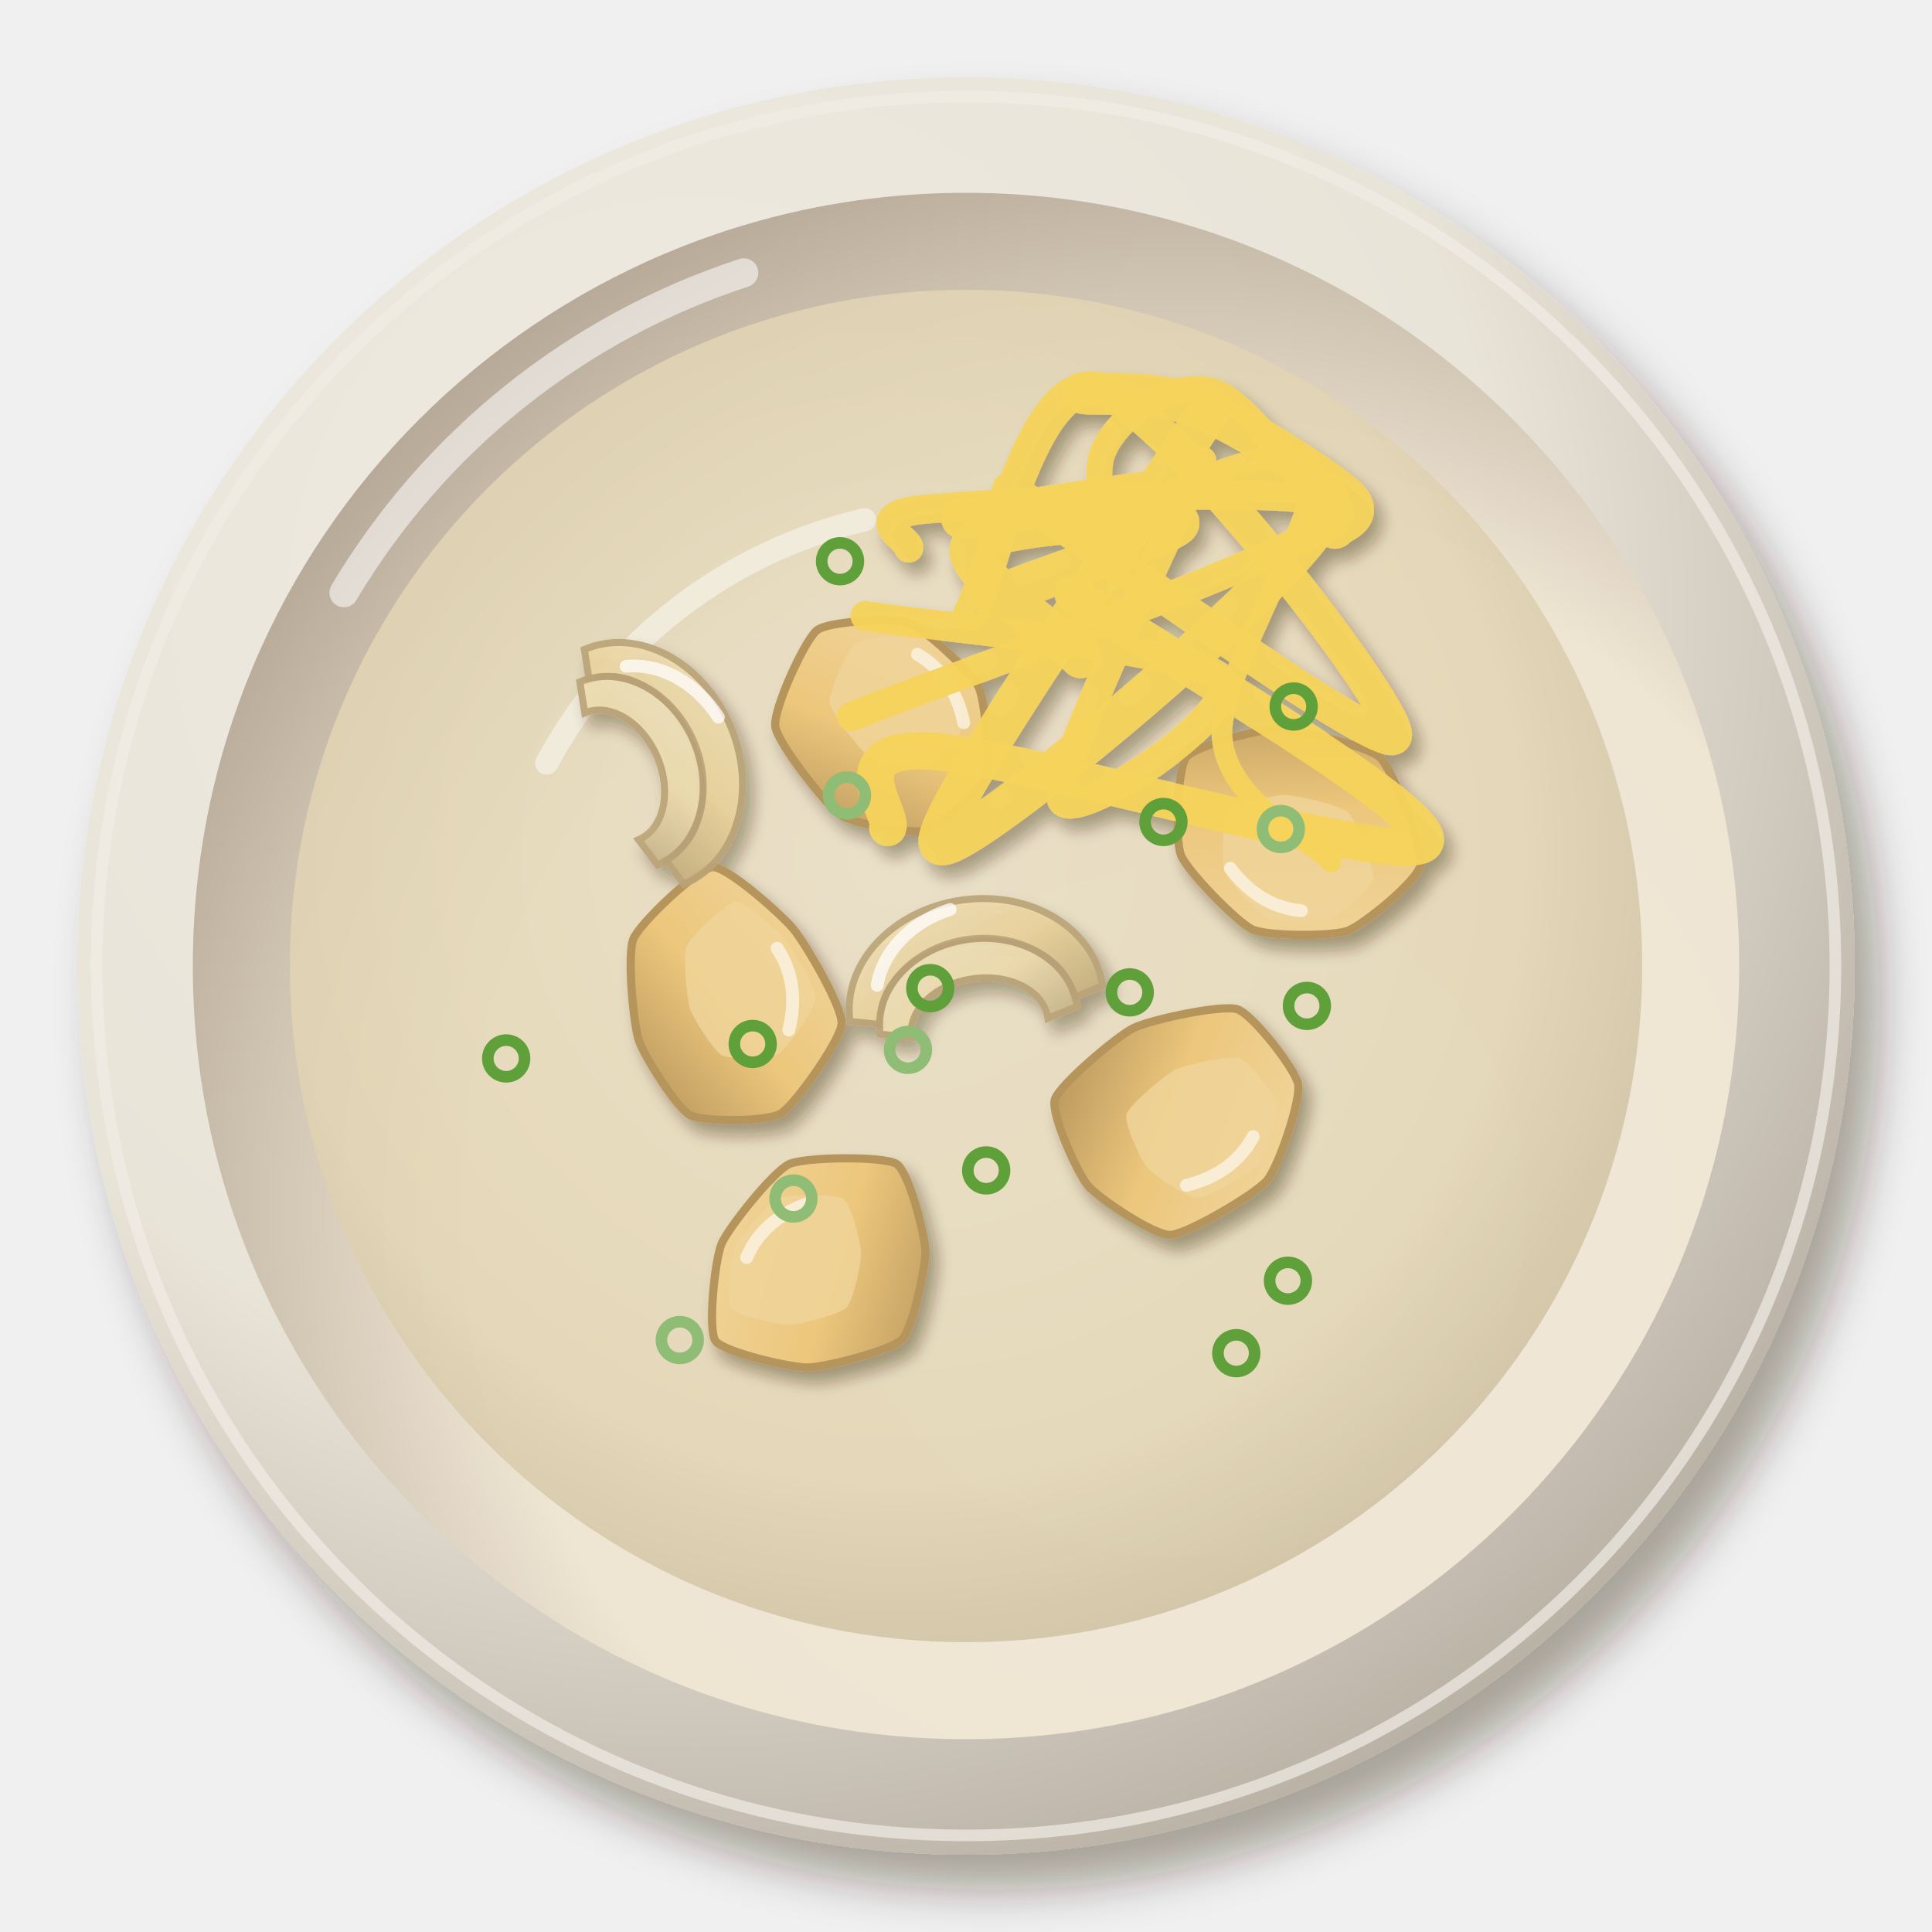
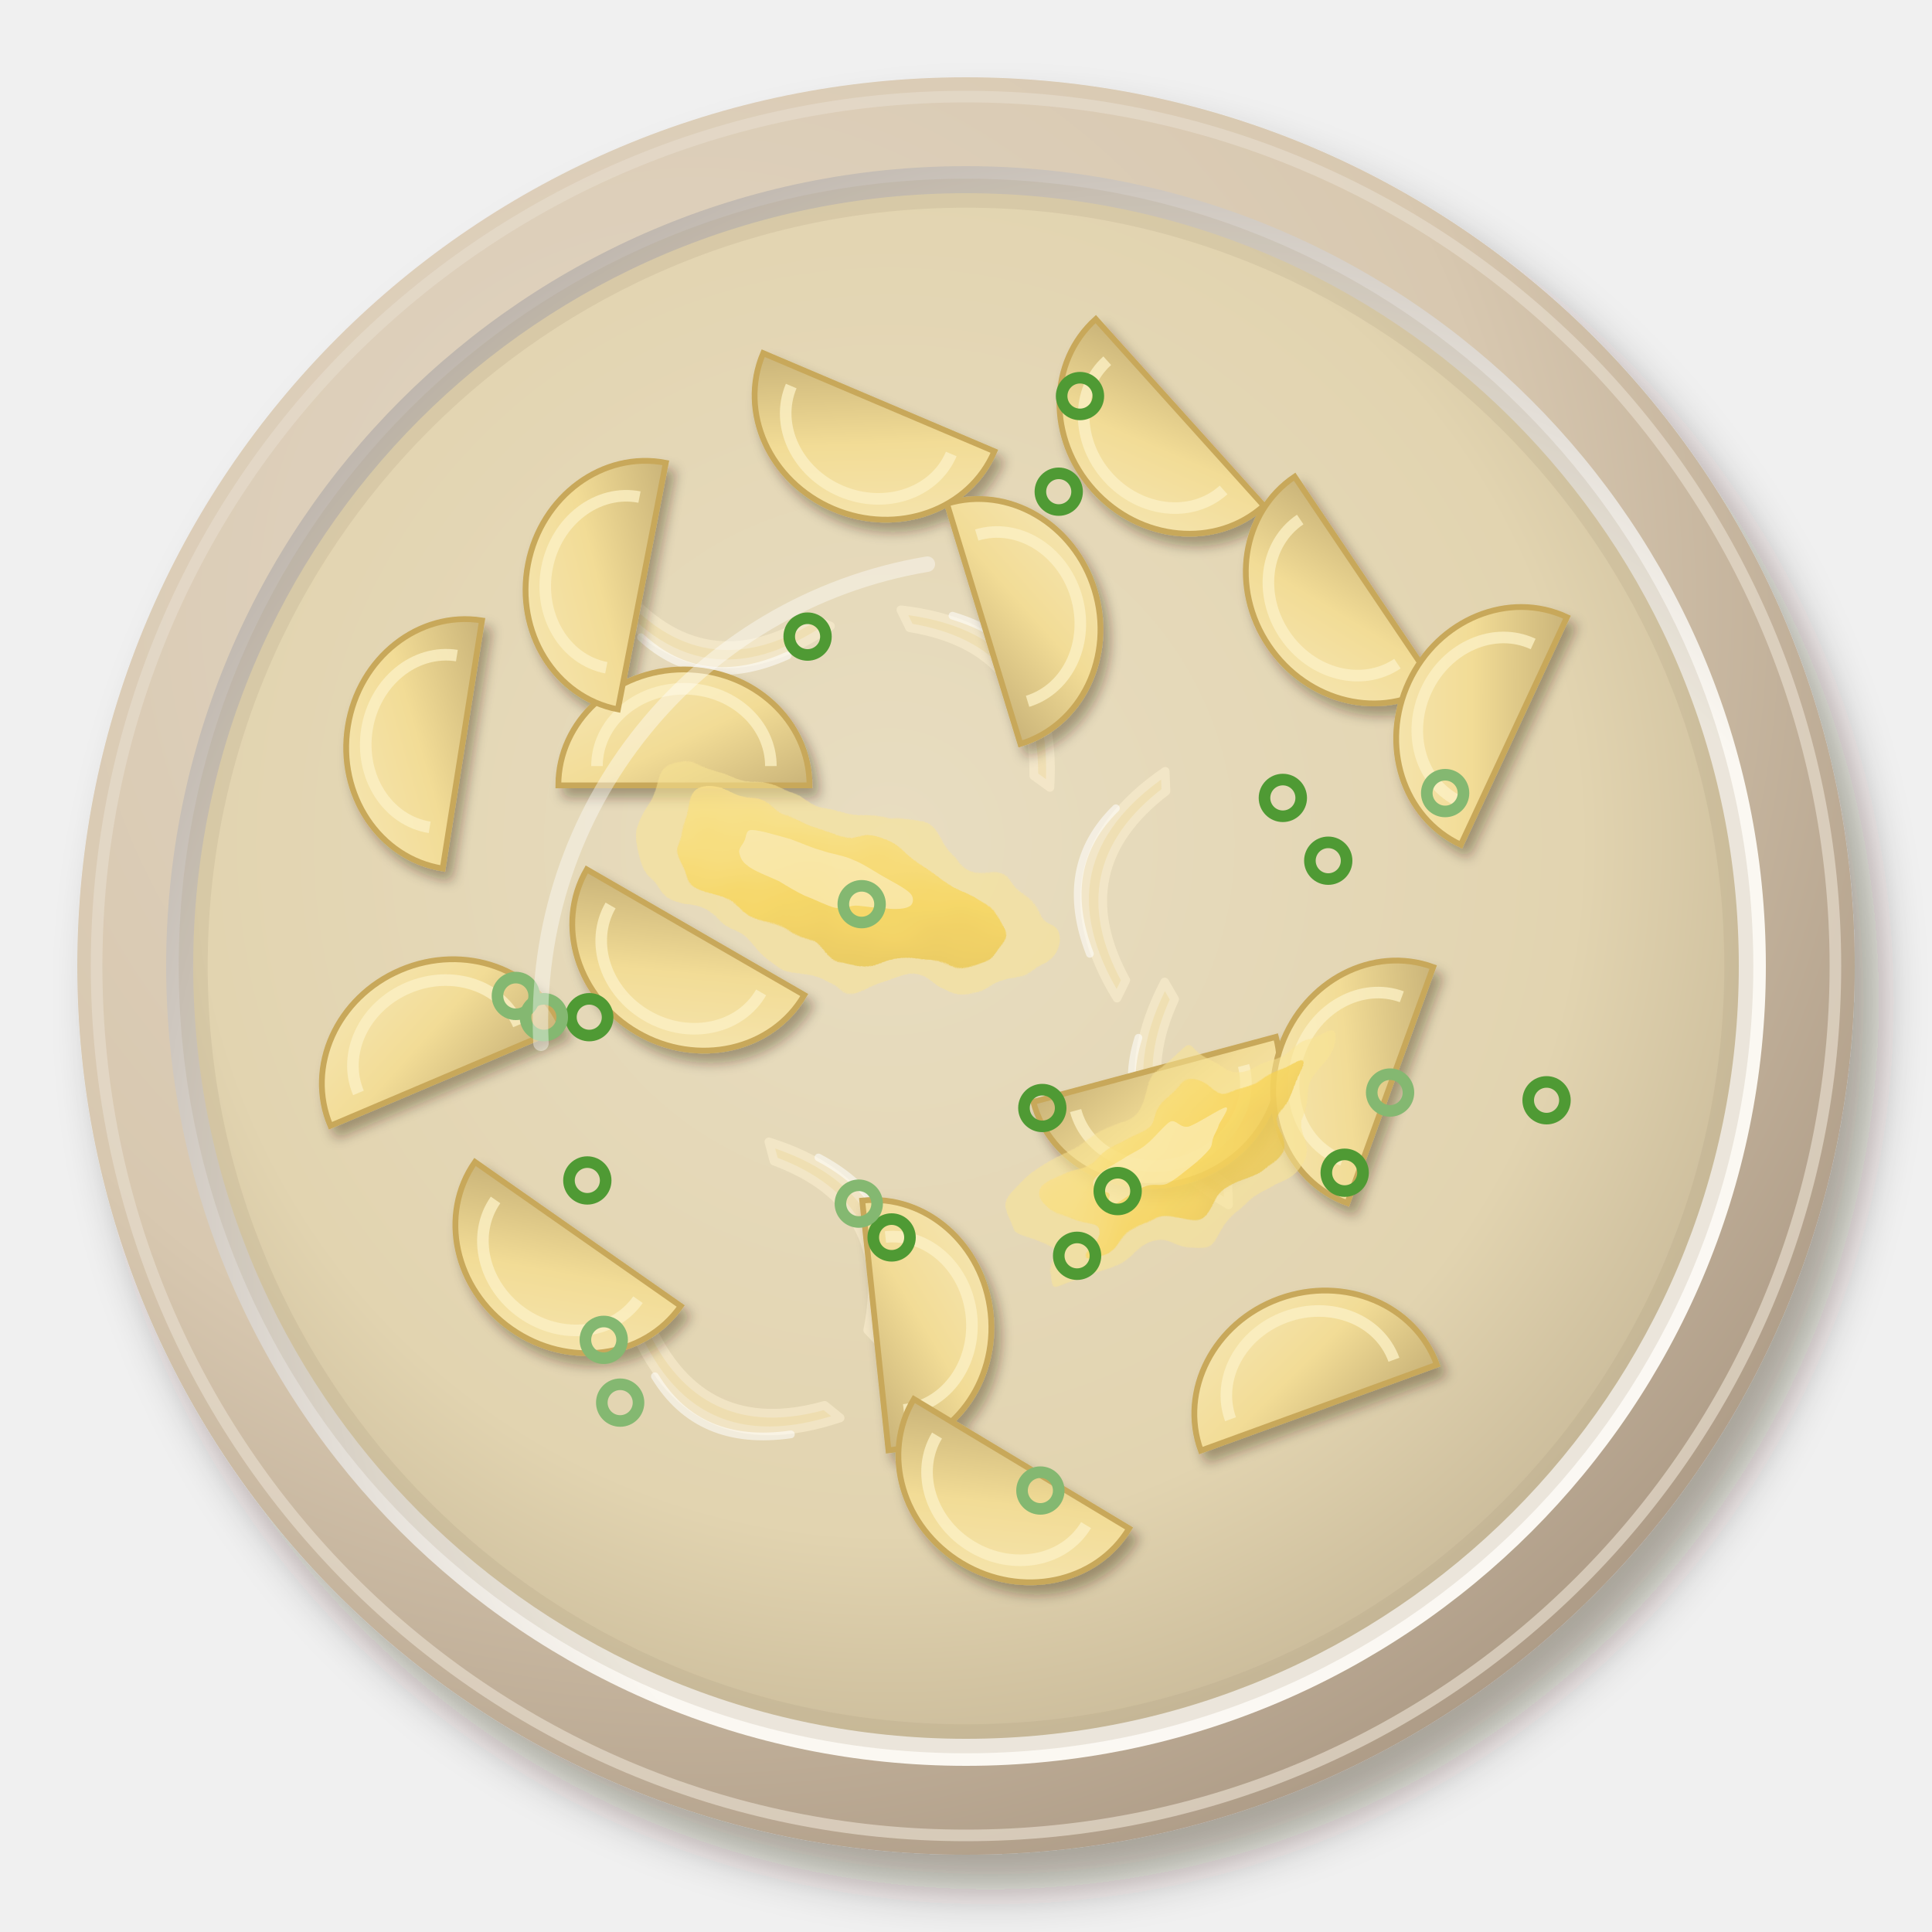
<svg xmlns="http://www.w3.org/2000/svg" viewBox="0 0 200 200" width="400" height="400">
  <defs>
    <filter id="kr_gamjaguk-1" x="-30%" y="-30%" width="160%" height="160%">
      <feDropShadow dx="2.52" dy="3.6" stdDeviation="2.34" flood-color="#2b1607" flood-opacity=".36" />
    </filter>
    <radialGradient id="kr_gamjaguk-2" cx="0.35" cy="0.3" r=".75">
-       <stop offset="0" stop-color="#efebe2" />
-       <stop offset=".6" stop-color="#e9e4d8" />
-       <stop offset="1" stop-color="#b9b0a4" />
+       <stop offset="0" stop-color="#e2d6c4" />
+       <stop offset=".6" stop-color="#d8c8b0" />
+       <stop offset="1" stop-color="#ad9b86" />
    </radialGradient>
    <radialGradient id="kr_gamjaguk-3" cx="0.64" cy="0.66" r=".75">
-       <stop offset="0" stop-color="#f1e8d8" />
-       <stop offset=".6" stop-color="#efe5d3" />
-       <stop offset="1" stop-color="#b0a291" />
+       <stop offset="0" stop-color="#fbf9f4" />
+       <stop offset=".6" stop-color="#fbf8f2" />
+       <stop offset="1" stop-color="#b8afa6" />
    </radialGradient>
    <radialGradient id="kr_gamjaguk-4" cx="0.45" cy="0.42" r=".75">
-       <stop offset="0" stop-color="#e9dfc5" />
-       <stop offset=".6" stop-color="#e3d6b4" />
-       <stop offset="1" stop-color="#b5a689" />
+       <stop offset="0" stop-color="#e8ddc1" />
+       <stop offset=".6" stop-color="#e2d4b0" />
+       <stop offset="1" stop-color="#b4a486" />
    </radialGradient>
    <filter id="kr_gamjaguk-5" x="-30%" y="-30%" width="160%" height="160%">
-       <feDropShadow dx="0.84" dy="1.2" stdDeviation="0.78" flood-color="#2b1607" flood-opacity=".36" />
+       <feDropShadow dx="0.7" dy="1" stdDeviation="0.65" flood-color="#2b1607" flood-opacity=".36" />
    </filter>
    <linearGradient id="kr_gamjaguk-6" x1="0" y1="0" x2="1" y2="1">
-       <stop offset="0" stop-color="#f2d8a3" />
-       <stop offset=".55" stop-color="#ecc77c" />
-       <stop offset="1" stop-color="#b29159" />
+       <stop offset="0" stop-color="#f6e7b6" />
+       <stop offset=".55" stop-color="#f2dc96" />
+       <stop offset="1" stop-color="#cab479" />
    </linearGradient>
-     <linearGradient id="kr_gamjaguk-7" x1="0" y1="0" x2="1" y2="1">
-       <stop offset="0" stop-color="#f0e0ba" />
-       <stop offset=".55" stop-color="#ead39c" />
-       <stop offset="1" stop-color="#c4ad7e" />
-     </linearGradient>
+     <filter id="kr_gamjaguk-7" x="-15%" y="-15%" width="130%" height="130%">
+       <feTurbulence type="fractalNoise" baseFrequency="0.14" numOctaves="2" seed="3" result="t" />
+       <feDisplacementMap in="SourceGraphic" in2="t" scale="4" xChannelSelector="R" yChannelSelector="G" />
+     </filter>
    <linearGradient id="kr_gamjaguk-8" x1="0" y1="0" x2="1" y2="1">
-       <stop offset="0" stop-color="#f2e5c4" />
-       <stop offset=".55" stop-color="#eddaab" />
-       <stop offset="1" stop-color="#c6b28a" />
+       <stop offset="0" stop-color="#fae495" />
+       <stop offset=".55" stop-color="#f8d65c" />
+       <stop offset="1" stop-color="#dfbf52" />
    </linearGradient>
  </defs>
  <g filter="url(#kr_gamjaguk-1)">
    <circle cx="100" cy="100" r="92" fill="url(#kr_gamjaguk-2)" />
  </g>
-   <circle cx="100" cy="100" r="90" fill="none" stroke="#f1ede6" stroke-width="1.2" opacity=".7" />
-   <circle cx="100" cy="100" r="80.04" fill="url(#kr_gamjaguk-3)" />
-   <path d="M35.6,61.36 A75.44,75.44 0 0 1 77,28.24" stroke="#fff" stroke-width="3" fill="none" stroke-linecap="round" opacity=".55" />
-   <circle cx="100" cy="100" r="70" fill="url(#kr_gamjaguk-4)" opacity="0.82" />
-   <path d="M56.6,79 A50.4,50.4 0 0 1 89.5,53.8" stroke="#fff" stroke-width="2.4" fill="none" stroke-linecap="round" opacity=".45" />
+   <circle cx="100" cy="100" r="90" fill="none" stroke="#e6dbcc" stroke-width="1.2" opacity=".7" />
+   <circle cx="100" cy="100" r="82.8" fill="url(#kr_gamjaguk-3)" />
+   <path d="M35.6,61.3 A75.4,75.4 0 0 1 77,28.2" stroke="#fff" stroke-width="3" fill="none" stroke-linecap="round" opacity=".55" />
+   <circle cx="100" cy="100" r="80" fill="url(#kr_gamjaguk-4)" opacity="1" />
+   <circle cx="100" cy="100" r="80" fill="none" stroke="#ab9a7d" stroke-width="3" opacity=".2" />
+   <g transform="translate(103.5 70.2) rotate(50)">
+     <path d="M-12,3.3 Q0,-8.1 12,3.3 L10,3.8 Q0,-4.8 -10,3.8Z" fill="#f6e2ae" opacity=".62" stroke="#faeece" stroke-width=".9" stroke-linejoin="round" />
+     <path d="M-8.1,-.4 Q0,-5.7 7.2,-.9" stroke="#fff" stroke-width=".8" fill="none" stroke-linecap="round" opacity=".55" />
+   </g>
+   <g transform="translate(120.7 114.1) rotate(254)">
+     <path d="M-12,3.3 Q0,-8.1 12,3.3 L10,3.8 Q0,-4.8 -10,3.8Z" fill="#f6e2ae" opacity=".62" stroke="#faeece" stroke-width=".9" stroke-linejoin="round" />
+     <path d="M-8.1,-.4 Q0,-5.7 7.2,-.9" stroke="#fff" stroke-width=".8" fill="none" stroke-linecap="round" opacity=".55" />
+   </g>
+   <g transform="translate(73.6 66.2) rotate(189)">
+     <path d="M-12,3.3 Q0,-8.1 12,3.3 L10,3.8 Q0,-4.8 -10,3.8Z" fill="#f6e2ae" opacity=".62" stroke="#faeece" stroke-width=".9" stroke-linejoin="round" />
+     <path d="M-8.1,-.4 Q0,-5.7 7.2,-.9" stroke="#fff" stroke-width=".8" fill="none" stroke-linecap="round" opacity=".55" />
+   </g>
+   <g transform="translate(74.7 144.7) rotate(205)">
+     <path d="M-12,3.3 Q0,-8.1 12,3.3 L10,3.8 Q0,-4.8 -10,3.8Z" fill="#f6e2ae" opacity=".62" stroke="#faeece" stroke-width=".9" stroke-linejoin="round" />
+     <path d="M-8.1,-.4 Q0,-5.7 7.2,-.9" stroke="#fff" stroke-width=".8" fill="none" stroke-linecap="round" opacity=".55" />
+   </g>
+   <g transform="translate(114.9 90.9) rotate(282)">
+     <path d="M-12,3.3 Q0,-8.1 12,3.3 L10,3.8 Q0,-4.8 -10,3.8Z" fill="#f6e2ae" opacity=".62" stroke="#faeece" stroke-width=".9" stroke-linejoin="round" />
+     <path d="M-8.1,-.4 Q0,-5.7 7.2,-.9" stroke="#fff" stroke-width=".8" fill="none" stroke-linecap="round" opacity=".55" />
+   </g>
+   <g transform="translate(88.3 127.1) rotate(61)">
+     <path d="M-12,3.3 Q0,-8.1 12,3.3 L10,3.8 Q0,-4.8 -10,3.8Z" fill="#f6e2ae" opacity=".62" stroke="#faeece" stroke-width=".9" stroke-linejoin="round" />
+     <path d="M-8.1,-.4 Q0,-5.7 7.2,-.9" stroke="#fff" stroke-width=".8" fill="none" stroke-linecap="round" opacity=".55" />
+   </g>
  <g filter="url(#kr_gamjaguk-5)">
-     <g transform="translate(133.44 86.24) rotate(219) scale(1.21)">
-       <path d="M6.43,6.25C5.25,7.2 -0.43,10.04 -1.98,9.92C-3.53,9.8 -9.8,6.18 -10.46,4.96C-11.12,3.75 -9.88,-2.09 -9.18,-3.31C-8.47,-4.53 -4.16,-8.01 -2.77,-8.37C-1.37,-8.74 4.76,-8 6.01,-7.28C7.27,-6.55 10.88,-1.74 10.92,-0.5C10.96,0.73 7.61,5.29 6.43,6.25Z" fill="url(#kr_gamjaguk-6)" stroke="#b6955b" stroke-width=".7" />
-       <path d="M2.39,2.27C1.65,2.86 -1.87,4.62 -2.83,4.55C-3.79,4.48 -7.68,2.23 -8.09,1.48C-8.5,0.72 -7.73,-2.89 -7.29,-3.65C-6.85,-4.41 -4.18,-6.57 -3.32,-6.79C-2.45,-7.02 1.35,-6.56 2.13,-6.11C2.9,-5.66 5.15,-2.68 5.17,-1.91C5.19,-1.14 3.12,1.68 2.39,2.27Z" fill="#f0d399" opacity=".85" />
-       <path d="M-5,-4.5 Q-2,-6.5 2,-5.5" stroke="#fff" stroke-width="1.1" fill="none" stroke-linecap="round" opacity=".6" />
+     <g transform="translate(70.5 99.1) rotate(210)">
+       <path d="M-13,3 A13,12 0 0 1 13,3Z" fill="url(#kr_gamjaguk-6)" stroke="#c8a85a" stroke-width=".6" />
+       <path d="M-9,1 A9,8 0 0 1 9,1" stroke="#fbf0c4" stroke-width="1.2" fill="none" opacity=".8" />
    </g>
-     <g transform="translate(121.83 115.69) rotate(152) scale(1.21)">
-       <path d="M8.5,6.26C7.6,7.18 1.27,8.56 -0.32,8.51C-1.92,8.46 -7.99,6.74 -8.93,5.74C-9.86,4.75 -10.91,-1.09 -10.49,-2.38C-10.06,-3.68 -5.72,-7.8 -4.28,-8.37C-2.85,-8.94 3.95,-9.23 5.21,-8.6C6.47,-7.98 9.15,-2.95 9.45,-1.58C9.75,-0.22 9.39,5.33 8.5,6.26Z" fill="url(#kr_gamjaguk-6)" stroke="#b6955b" stroke-width=".7" />
-       <path d="M3.67,2.28C3.11,2.85 -0.81,3.71 -1.8,3.68C-2.79,3.65 -6.56,2.58 -7.13,1.96C-7.71,1.34 -8.37,-2.27 -8.1,-3.08C-7.84,-3.88 -5.15,-6.44 -4.26,-6.79C-3.36,-7.15 0.85,-7.32 1.63,-6.93C2.41,-6.55 4.07,-3.43 4.26,-2.58C4.45,-1.74 4.22,1.71 3.67,2.28Z" fill="#f0d399" opacity=".85" />
-       <path d="M-5,-4.5 Q-2,-6.5 2,-5.5" stroke="#fff" stroke-width="1.1" fill="none" stroke-linecap="round" opacity=".6" />
+     <g transform="translate(119.9 44.7) rotate(228)">
+       <path d="M-13,3 A13,12 0 0 1 13,3Z" fill="url(#kr_gamjaguk-6)" stroke="#c8a85a" stroke-width=".6" />
+       <path d="M-9,1 A9,8 0 0 1 9,1" stroke="#fbf0c4" stroke-width="1.2" fill="none" opacity=".8" />
    </g>
-     <g transform="translate(75 104.21) rotate(90) scale(1.21)">
-       <path d="M9.29,2.93C8.71,4.05 4.23,6.9 2.85,7.34C1.46,7.79 -4.48,8.36 -5.83,7.78C-7.19,7.2 -11.86,2.27 -11.94,1.02C-12.01,-0.23 -7.87,-4.88 -6.64,-5.9C-5.41,-6.91 0.02,-10.12 1.47,-10.02C2.91,-9.92 8.43,-6 9.15,-4.81C9.86,-3.63 9.87,1.82 9.29,2.93Z" fill="url(#kr_gamjaguk-6)" stroke="#b6955b" stroke-width=".7" />
-       <path d="M4.16,0.22C3.8,0.91 1.02,2.68 0.16,2.95C-0.7,3.23 -4.38,3.58 -5.22,3.22C-6.06,2.86 -8.95,-0.19 -9,-0.97C-9.05,-1.75 -6.48,-4.63 -5.72,-5.26C-4.96,-5.88 -1.59,-7.87 -0.69,-7.81C0.21,-7.75 3.63,-5.32 4.07,-4.58C4.52,-3.85 4.52,-0.47 4.16,0.22Z" fill="#f0d399" opacity=".85" />
-       <path d="M-5,-4.5 Q-2,-6.5 2,-5.5" stroke="#fff" stroke-width="1.1" fill="none" stroke-linecap="round" opacity=".6" />
+     <g transform="translate(70.8 78.3) rotate(360)">
+       <path d="M-13,3 A13,12 0 0 1 13,3Z" fill="url(#kr_gamjaguk-6)" stroke="#c8a85a" stroke-width=".6" />
+       <path d="M-9,1 A9,8 0 0 1 9,1" stroke="#fbf0c4" stroke-width="1.2" fill="none" opacity=".8" />
    </g>
-     <g transform="translate(85.33 131.45) rotate(327) scale(1.21)">
-       <path d="M8.13,3.37C7.41,4.54 3.57,8.37 2.3,8.63C1.03,8.9 -4.51,7.03 -5.74,6.24C-6.97,5.46 -11.08,1.2 -11.12,0.02C-11.15,-1.16 -7.4,-5.8 -6.16,-6.65C-4.92,-7.49 0.92,-9.44 2.41,-9.22C3.91,-8.99 9.59,-5.38 10.12,-4.23C10.64,-3.07 8.85,2.19 8.13,3.37Z" fill="url(#kr_gamjaguk-6)" stroke="#b6955b" stroke-width=".7" />
-       <path d="M3.44,0.49C3,1.22 0.62,3.59 -0.17,3.75C-0.96,3.92 -4.4,2.76 -5.16,2.27C-5.92,1.78 -8.47,-0.86 -8.49,-1.59C-8.52,-2.32 -6.19,-5.2 -5.42,-5.72C-4.65,-6.25 -1.03,-7.45 -0.1,-7.31C0.82,-7.18 4.35,-4.94 4.67,-4.22C5,-3.51 3.89,-0.24 3.44,0.49Z" fill="#f0d399" opacity=".85" />
-       <path d="M-5,-4.5 Q-2,-6.5 2,-5.5" stroke="#fff" stroke-width="1.1" fill="none" stroke-linecap="round" opacity=".6" />
+     <g transform="translate(104.7 63.7) rotate(73)">
+       <path d="M-13,3 A13,12 0 0 1 13,3Z" fill="url(#kr_gamjaguk-6)" stroke="#c8a85a" stroke-width=".6" />
+       <path d="M-9,1 A9,8 0 0 1 9,1" stroke="#fbf0c4" stroke-width="1.2" fill="none" opacity=".8" />
    </g>
-     <g transform="translate(92.73 75.56) rotate(64) scale(1.21)">
-       <path d="M8.83,1.56C8.59,2.71 5.66,6.79 4.41,7.48C3.16,8.17 -3.43,9.61 -4.8,9.13C-6.18,8.66 -10.35,3.61 -10.62,2.31C-10.88,1.01 -8.65,-4.12 -7.7,-5.06C-6.74,-6 -1.56,-7.98 -0.21,-7.98C1.14,-7.99 6.21,-5.95 7.04,-5.07C7.86,-4.2 9.07,0.41 8.83,1.56Z" fill="url(#kr_gamjaguk-6)" stroke="#b6955b" stroke-width=".7" />
-       <path d="M3.87,-0.63C3.72,0.08 1.91,2.61 1.14,3.04C0.36,3.47 -3.72,4.36 -4.58,4.06C-5.43,3.77 -8.02,0.64 -8.18,-0.17C-8.35,-0.97 -6.96,-4.15 -6.37,-4.74C-5.78,-5.32 -2.57,-6.55 -1.73,-6.55C-0.89,-6.55 2.25,-5.29 2.76,-4.75C3.28,-4.2 4.02,-1.35 3.87,-0.63Z" fill="#f0d399" opacity=".85" />
-       <path d="M-5,-4.5 Q-2,-6.5 2,-5.5" stroke="#fff" stroke-width="1.1" fill="none" stroke-linecap="round" opacity=".6" />
+     <g transform="translate(93.6 136.9) rotate(84)">
+       <path d="M-13,3 A13,12 0 0 1 13,3Z" fill="url(#kr_gamjaguk-6)" stroke="#c8a85a" stroke-width=".6" />
+       <path d="M-9,1 A9,8 0 0 1 9,1" stroke="#fbf0c4" stroke-width="1.2" fill="none" opacity=".8" />
    </g>
-     <g transform="translate(68.08 78.35) rotate(67) scale(1.32)">
-       <path d="M-10,2 A10,8.2 0 0 1 10,2 L7.6,2.6 A7.6,5.472 0 0 0 -7.6,2.6Z" fill="url(#kr_gamjaguk-7)" stroke="#baa377" stroke-width=".55" opacity=".9" />
-       <path d="M-7.8,3.32 A7.8,6.396 0 0 1 7.8,3.32 L5.4,3.92 A5.4,3.888 0 0 0 -5.4,3.92Z" fill="url(#kr_gamjaguk-8)" stroke="#baa377" stroke-width=".55" opacity=".9" />
-       <path d="M-7.5,-.5 A8.5,7 0 0 1 -1,-5.6" stroke="#fff" stroke-width="1" fill="none" stroke-linecap="round" opacity=".75" />
+     <g transform="translate(44.9 76.6) rotate(279)">
+       <path d="M-13,3 A13,12 0 0 1 13,3Z" fill="url(#kr_gamjaguk-6)" stroke="#c8a85a" stroke-width=".6" />
+       <path d="M-9,1 A9,8 0 0 1 9,1" stroke="#fbf0c4" stroke-width="1.2" fill="none" opacity=".8" />
    </g>
-     <g transform="translate(100.7 101.28) rotate(352) scale(1.32)">
-       <path d="M-10,2 A10,8.2 0 0 1 10,2 L7.6,2.6 A7.6,5.472 0 0 0 -7.6,2.6Z" fill="url(#kr_gamjaguk-7)" stroke="#baa377" stroke-width=".55" opacity=".9" />
-       <path d="M-7.8,3.32 A7.8,6.396 0 0 1 7.8,3.32 L5.4,3.92 A5.4,3.888 0 0 0 -5.4,3.92Z" fill="url(#kr_gamjaguk-8)" stroke="#baa377" stroke-width=".55" opacity=".9" />
-       <path d="M-7.5,-.5 A8.5,7 0 0 1 -1,-5.6" stroke="#fff" stroke-width="1" fill="none" stroke-linecap="round" opacity=".75" />
+     <g transform="translate(104.2 154.1) rotate(211)">
+       <path d="M-13,3 A13,12 0 0 1 13,3Z" fill="url(#kr_gamjaguk-6)" stroke="#c8a85a" stroke-width=".6" />
+       <path d="M-9,1 A9,8 0 0 1 9,1" stroke="#fbf0c4" stroke-width="1.2" fill="none" opacity=".8" />
    </g>
-     <path d="M137.79,89.2C135.91,87.02 126.87,83.05 126.5,76.14C126.13,69.24 138.21,51.24 135.55,47.75C132.89,44.27 114.73,53.99 110.56,55.24" stroke="#f6d35a" stroke-width="2.14" fill="none" stroke-linecap="round" opacity=".95" />
-     <path d="M94.07,56.73C94.4,56.05 88.62,53.29 96.05,52.69C103.48,52.08 139.98,49.54 138.66,53.13C137.35,56.71 96.58,70.67 88.16,74.18" stroke="#f6d35a" stroke-width="3.01" fill="none" stroke-linecap="round" opacity=".95" />
-     <path d="M116.77,64.26C116.33,61.37 112.68,50.87 114.14,46.91C115.61,42.95 121.56,39.26 125.58,40.51C129.6,41.75 136.13,52.06 138.24,54.38" stroke="#f6d35a" stroke-width="2.67" fill="none" stroke-linecap="round" opacity=".95" />
-     <path d="M138.18,54.64C138.35,54.1 141.59,53.48 139.21,51.39C136.82,49.29 128.36,43.88 123.87,42.1C119.37,40.32 114.16,40.94 112.22,40.71" stroke="#f6d35a" stroke-width="4.33" fill="none" stroke-linecap="round" opacity=".95" />
-     <path d="M125.31,42.25C120.65,49.77 95.3,85.76 97.33,87.38C99.36,89.01 137.11,57.62 137.48,52C137.85,46.38 105.88,53.37 99.56,53.64" stroke="#f6d35a" stroke-width="4.28" fill="none" stroke-linecap="round" opacity=".95" />
-     <path d="M91.9,85.66C92.56,84.34 86.61,77.45 95.86,77.73C105.12,78 144.89,90.01 147.42,87.3C149.96,84.58 117.14,65.77 111.08,61.46" stroke="#f6d35a" stroke-width="3.85" fill="none" stroke-linecap="round" opacity=".95" />
-     <path d="M104.51,50.65C111.15,54.93 142.75,78.02 144.32,76.31C145.9,74.6 121.27,42.52 113.96,40.39C106.65,38.26 102.71,59.67 100.46,63.53" stroke="#f6d35a" stroke-width="3.57" fill="none" stroke-linecap="round" opacity=".95" />
-     <path d="M89.58,63.75C95.69,64.82 122.89,67.03 126.27,70.16C129.65,73.29 110.17,86.27 109.86,82.53C109.54,78.8 121.96,53.53 124.38,47.73" stroke="#f6d35a" stroke-width="3.08" fill="none" stroke-linecap="round" opacity=".95" />
-     <path d="M111.87,68.03C109.99,66.09 98.95,58.73 100.63,56.4C102.32,54.08 121.62,53.18 121.99,54.09C122.36,54.99 106.05,60.53 102.86,61.82" stroke="#f6d35a" stroke-width="4.34" fill="none" stroke-linecap="round" opacity=".95" />
+     <g transform="translate(138.8 61.8) rotate(236)">
+       <path d="M-13,3 A13,12 0 0 1 13,3Z" fill="url(#kr_gamjaguk-6)" stroke="#c8a85a" stroke-width=".6" />
+       <path d="M-9,1 A9,8 0 0 1 9,1" stroke="#fbf0c4" stroke-width="1.2" fill="none" opacity=".8" />
+     </g>
+     <g transform="translate(89.8 44.4) rotate(203)">
+       <path d="M-13,3 A13,12 0 0 1 13,3Z" fill="url(#kr_gamjaguk-6)" stroke="#c8a85a" stroke-width=".6" />
+       <path d="M-9,1 A9,8 0 0 1 9,1" stroke="#fbf0c4" stroke-width="1.2" fill="none" opacity=".8" />
+     </g>
+     <g transform="translate(154 74.4) rotate(295)">
+       <path d="M-13,3 A13,12 0 0 1 13,3Z" fill="url(#kr_gamjaguk-6)" stroke="#c8a85a" stroke-width=".6" />
+       <path d="M-9,1 A9,8 0 0 1 9,1" stroke="#fbf0c4" stroke-width="1.2" fill="none" opacity=".8" />
+     </g>
+     <g transform="translate(120.3 113.6) rotate(165)">
+       <path d="M-13,3 A13,12 0 0 1 13,3Z" fill="url(#kr_gamjaguk-6)" stroke="#c8a85a" stroke-width=".6" />
+       <path d="M-9,1 A9,8 0 0 1 9,1" stroke="#fbf0c4" stroke-width="1.2" fill="none" opacity=".8" />
+     </g>
+     <g transform="translate(141.1 111.3) rotate(290)">
+       <path d="M-13,3 A13,12 0 0 1 13,3Z" fill="url(#kr_gamjaguk-6)" stroke="#c8a85a" stroke-width=".6" />
+       <path d="M-9,1 A9,8 0 0 1 9,1" stroke="#fbf0c4" stroke-width="1.2" fill="none" opacity=".8" />
+     </g>
+     <g transform="translate(63.5 60.1) rotate(281)">
+       <path d="M-13,3 A13,12 0 0 1 13,3Z" fill="url(#kr_gamjaguk-6)" stroke="#c8a85a" stroke-width=".6" />
+       <path d="M-9,1 A9,8 0 0 1 9,1" stroke="#fbf0c4" stroke-width="1.2" fill="none" opacity=".8" />
+     </g>
+     <g transform="translate(58.1 130.2) rotate(215)">
+       <path d="M-13,3 A13,12 0 0 1 13,3Z" fill="url(#kr_gamjaguk-6)" stroke="#c8a85a" stroke-width=".6" />
+       <path d="M-9,1 A9,8 0 0 1 9,1" stroke="#fbf0c4" stroke-width="1.2" fill="none" opacity=".8" />
+     </g>
+     <g transform="translate(45 108.7) rotate(337)">
+       <path d="M-13,3 A13,12 0 0 1 13,3Z" fill="url(#kr_gamjaguk-6)" stroke="#c8a85a" stroke-width=".6" />
+       <path d="M-9,1 A9,8 0 0 1 9,1" stroke="#fbf0c4" stroke-width="1.2" fill="none" opacity=".8" />
+     </g>
+     <g transform="translate(135.5 142.9) rotate(340)">
+       <path d="M-13,3 A13,12 0 0 1 13,3Z" fill="url(#kr_gamjaguk-6)" stroke="#c8a85a" stroke-width=".6" />
+       <path d="M-9,1 A9,8 0 0 1 9,1" stroke="#fbf0c4" stroke-width="1.2" fill="none" opacity=".8" />
+     </g>
  </g>
-   <circle cx="77.92" cy="108.07" r="1.9" fill="none" stroke="#5fa03a" stroke-width="1.2" />
-   <circle cx="127.98" cy="140.08" r="1.9" fill="none" stroke="#5fa03a" stroke-width="1.2" />
-   <circle cx="133.33" cy="132.58" r="1.9" fill="none" stroke="#5fa03a" stroke-width="1.2" />
-   <circle cx="87.68" cy="82.35" r="1.9" fill="none" stroke="#8fbd75" stroke-width="1.2" />
-   <circle cx="102.09" cy="121.16" r="1.9" fill="none" stroke="#5fa03a" stroke-width="1.2" />
-   <circle cx="70.37" cy="138.72" r="1.9" fill="none" stroke="#8fbd75" stroke-width="1.2" />
-   <circle cx="96.3" cy="102.29" r="1.9" fill="none" stroke="#5fa03a" stroke-width="1.2" />
-   <circle cx="135.29" cy="104.13" r="1.9" fill="none" stroke="#5fa03a" stroke-width="1.2" />
-   <circle cx="133.92" cy="73.14" r="1.9" fill="none" stroke="#5fa03a" stroke-width="1.2" />
-   <circle cx="93.99" cy="108.68" r="1.9" fill="none" stroke="#8fbd75" stroke-width="1.2" />
-   <circle cx="132.59" cy="85.82" r="1.9" fill="none" stroke="#8fbd75" stroke-width="1.2" />
-   <circle cx="86.96" cy="58.1" r="1.9" fill="none" stroke="#5fa03a" stroke-width="1.2" />
-   <circle cx="52.4" cy="109.57" r="1.9" fill="none" stroke="#5fa03a" stroke-width="1.2" />
-   <circle cx="120.44" cy="85.09" r="1.9" fill="none" stroke="#5fa03a" stroke-width="1.2" />
-   <circle cx="82.14" cy="124.07" r="1.9" fill="none" stroke="#8fbd75" stroke-width="1.2" />
-   <circle cx="116.95" cy="102.73" r="1.9" fill="none" stroke="#5fa03a" stroke-width="1.2" />
+   <g transform="translate(86 92) rotate(20)" opacity=".9">
+     <g filter="url(#kr_gamjaguk-7)">
+       <path d="M23.3,0C22.5,1.2 19.3,2.7 17.5,3.5C15.7,4.4 13,4.9 11.3,5.8C9.6,6.6 8.3,8.5 6.3,8.9C4.3,9.4 .3,8.9 -1.9,8.6C-4.3,8.4 -6.7,7.6 -9.1,7.2C-11.4,6.8 -16,6.7 -17.8,5.9C-19.6,5.1 -20.4,3.2 -20.8,2C-21.2,.8 -20.6,-.7 -20.5,-2C-20.3,-3.3 -21.4,-5.7 -19.8,-6.6C-18.2,-7.5 -12.7,-7.7 -10,-7.9C-7.3,-8.2 -4.3,-7.9 -1.8,-8.1C.5,-8.2 3.9,-9 6.2,-8.8C8.6,-8.7 11.5,-7.8 14,-7.1C16.4,-6.5 21.2,-5.7 22.6,-4.6C24,-3.5 24,-1.2 23.3,0Z" fill="#fae495" opacity=".6" />
+       <path d="M18.1,0C17.5,.8 15,1.9 13.6,2.5C12.2,3.1 10.1,3.4 8.8,4C7.5,4.6 6.5,5.9 4.9,6.3C3.4,6.6 .2,6.2 -1.5,6C-3.3,5.8 -5.2,5.3 -7.1,5C-8.9,4.8 -12.5,4.7 -13.9,4.1C-15.2,3.6 -15.9,2.2 -16.2,1.4C-16.5,.5 -16.1,-.4 -15.9,-1.4C-15.8,-2.3 -16.7,-4 -15.4,-4.6C-14.2,-5.2 -9.9,-5.4 -7.8,-5.6C-5.7,-5.7 -3.3,-5.5 -1.4,-5.6C.4,-5.7 3,-6.3 4.9,-6.2C6.7,-6.1 9,-5.4 10.9,-5C12.8,-4.5 16.5,-4 17.6,-3.2C18.7,-2.4 18.7,-.8 18.1,0Z" fill="url(#kr_gamjaguk-8)" opacity=".95" />
+     </g>
+     <path d="M8.2,-1C7.9,-.6 6.6,-.1 5.8,0C5.1,.3 3.9,.5 3.2,.7C2.5,.9 2,1.5 1.1,1.7C.3,1.8 -1.3,1.6 -2.3,1.6C-3.3,1.5 -4.3,1.3 -5.3,1.1C-6.3,1 -8.2,1 -8.9,.7C-9.7,.5 -10,-0 -10.2,-.3C-10.4,-.7 -10.1,-1.2 -10.1,-1.6C-10,-1.9 -10.4,-2.7 -9.8,-2.9C-9.1,-3.2 -6.8,-3.3 -5.7,-3.4C-4.5,-3.4 -3.3,-3.3 -2.2,-3.4C-1.2,-3.4 .1,-3.7 1.1,-3.6C2.1,-3.6 3.3,-3.3 4.4,-3.1C5.4,-2.9 7.4,-2.7 8,-2.3C8.5,-2 8.6,-1.3 8.2,-1Z" fill="#fcedb6" opacity=".75" />
+   </g>
+   <g transform="translate(122 120) rotate(-30)" opacity=".9">
+     <g filter="url(#kr_gamjaguk-7)">
+       <path d="M16.6,0C15.6,1 14.5,1.9 13.7,2.8C12.9,3.6 12.7,5.1 11.4,5.8C10.2,6.6 7.5,7.3 5.5,7.7C3.4,8.2 -.1,9.2 -2,8.9C-3.9,8.6 -4.8,6.1 -7.1,5.6C-9.3,5.2 -15.8,6.3 -17.1,5.7C-18.3,5 -15.4,2.6 -15.5,1.5C-15.6,.4 -17.5,-.6 -17.7,-1.7C-17.9,-2.8 -18.3,-4.9 -16.8,-5.6C-15.4,-6.3 -10.6,-6.4 -8.3,-6.6C-6,-6.7 -3.7,-6.2 -1.5,-6.7C.7,-7.1 4.9,-9.6 6.6,-9.3C8.3,-9.1 7.7,-5.7 9.7,-4.9C11.7,-4.2 19.1,-4.8 20.1,-4.1C21.1,-3.3 17.6,-1 16.6,0Z" fill="#fae495" opacity=".6" />
+       <path d="M12.9,0C12.2,.7 11.3,1.3 10.7,1.9C10.1,2.5 9.9,3.5 8.9,4.1C8,4.6 5.8,5.1 4.2,5.4C2.7,5.7 -.1,6.4 -1.5,6.2C-3,6 -3.8,4.3 -5.5,3.9C-7.3,3.6 -12.3,4.4 -13.3,4C-14.3,3.5 -12,1.8 -12.1,1C-12.1,.2 -13.7,-.4 -13.8,-1.2C-14,-1.9 -14.2,-3.4 -13.1,-3.9C-12,-4.4 -8.2,-4.5 -6.5,-4.6C-4.7,-4.7 -2.9,-4.4 -1.1,-4.6C.5,-4.9 3.8,-6.7 5.1,-6.5C6.4,-6.3 6,-4 7.6,-3.4C9.1,-2.9 14.9,-3.4 15.7,-2.8C16.5,-2.3 13.7,-.7 12.9,0Z" fill="url(#kr_gamjaguk-8)" opacity=".95" />
+     </g>
+     <path d="M5.4,-1C5,-.6 4.5,-.4 4.2,-.1C3.9,.1 3.8,.5 3.3,.7C2.8,.9 1.6,1.2 .8,1.3C-0,1.4 -1.5,1.7 -2.3,1.6C-3.1,1.5 -3.5,.8 -4.5,.7C-5.4,.5 -8.1,.9 -8.6,.7C-9.2,.5 -7.9,-.2 -8,-.5C-8,-.8 -8.8,-1.2 -8.9,-1.5C-9,-1.8 -9.1,-2.4 -8.5,-2.6C-7.9,-2.9 -5.9,-2.9 -5,-2.9C-4,-3 -3,-2.8 -2.1,-3C-1.2,-3.1 .5,-3.8 1.2,-3.8C1.9,-3.7 1.7,-2.7 2.6,-2.4C3.4,-2.2 6.5,-2.4 6.9,-2.2C7.4,-2 5.8,-1.3 5.4,-1Z" fill="#fcedb6" opacity=".75" />
+   </g>
+   <circle cx="64.2" cy="145.2" r="1.9" fill="none" stroke="#84b871" stroke-width="1.2" />
+   <circle cx="107.9" cy="114.7" r="1.9" fill="none" stroke="#4f9a34" stroke-width="1.2" />
+   <circle cx="139.2" cy="121.4" r="1.9" fill="none" stroke="#4f9a34" stroke-width="1.2" />
+   <circle cx="60.8" cy="122.2" r="1.9" fill="none" stroke="#4f9a34" stroke-width="1.2" />
+   <circle cx="143.9" cy="113.1" r="1.9" fill="none" stroke="#84b871" stroke-width="1.2" />
+   <circle cx="53.4" cy="103.1" r="1.9" fill="none" stroke="#84b871" stroke-width="1.2" />
+   <circle cx="89.2" cy="93.6" r="1.9" fill="none" stroke="#84b871" stroke-width="1.2" />
+   <circle cx="61" cy="105.3" r="1.9" fill="none" stroke="#4f9a34" stroke-width="1.2" />
+   <circle cx="149.6" cy="82.1" r="1.9" fill="none" stroke="#84b871" stroke-width="1.2" />
+   <circle cx="92.3" cy="128.1" r="1.9" fill="none" stroke="#4f9a34" stroke-width="1.2" />
+   <circle cx="137.5" cy="89.1" r="1.9" fill="none" stroke="#4f9a34" stroke-width="1.2" />
+   <circle cx="56.3" cy="105.3" r="1.9" fill="none" stroke="#84b871" stroke-width="1.2" />
+   <circle cx="111.8" cy="41" r="1.9" fill="none" stroke="#4f9a34" stroke-width="1.2" />
+   <circle cx="109.6" cy="50.9" r="1.9" fill="none" stroke="#4f9a34" stroke-width="1.2" />
+   <circle cx="88.9" cy="124.6" r="1.9" fill="none" stroke="#84b871" stroke-width="1.2" />
+   <circle cx="83.6" cy="65.9" r="1.9" fill="none" stroke="#4f9a34" stroke-width="1.2" />
+   <circle cx="132.8" cy="82.6" r="1.9" fill="none" stroke="#4f9a34" stroke-width="1.2" />
+   <circle cx="107.7" cy="154.3" r="1.9" fill="none" stroke="#84b871" stroke-width="1.2" />
+   <circle cx="111.5" cy="130" r="1.9" fill="none" stroke="#4f9a34" stroke-width="1.2" />
+   <circle cx="115.7" cy="123.3" r="1.9" fill="none" stroke="#4f9a34" stroke-width="1.2" />
+   <circle cx="160.1" cy="113.9" r="1.9" fill="none" stroke="#4f9a34" stroke-width="1.2" />
+   <circle cx="62.5" cy="138.7" r="1.9" fill="none" stroke="#84b871" stroke-width="1.2" />
+   <path d="M56,108 A48,48 0 0 1 96,58.4" stroke="#fff" stroke-width="1.6" fill="none" stroke-linecap="round" opacity=".4" />
</svg>
